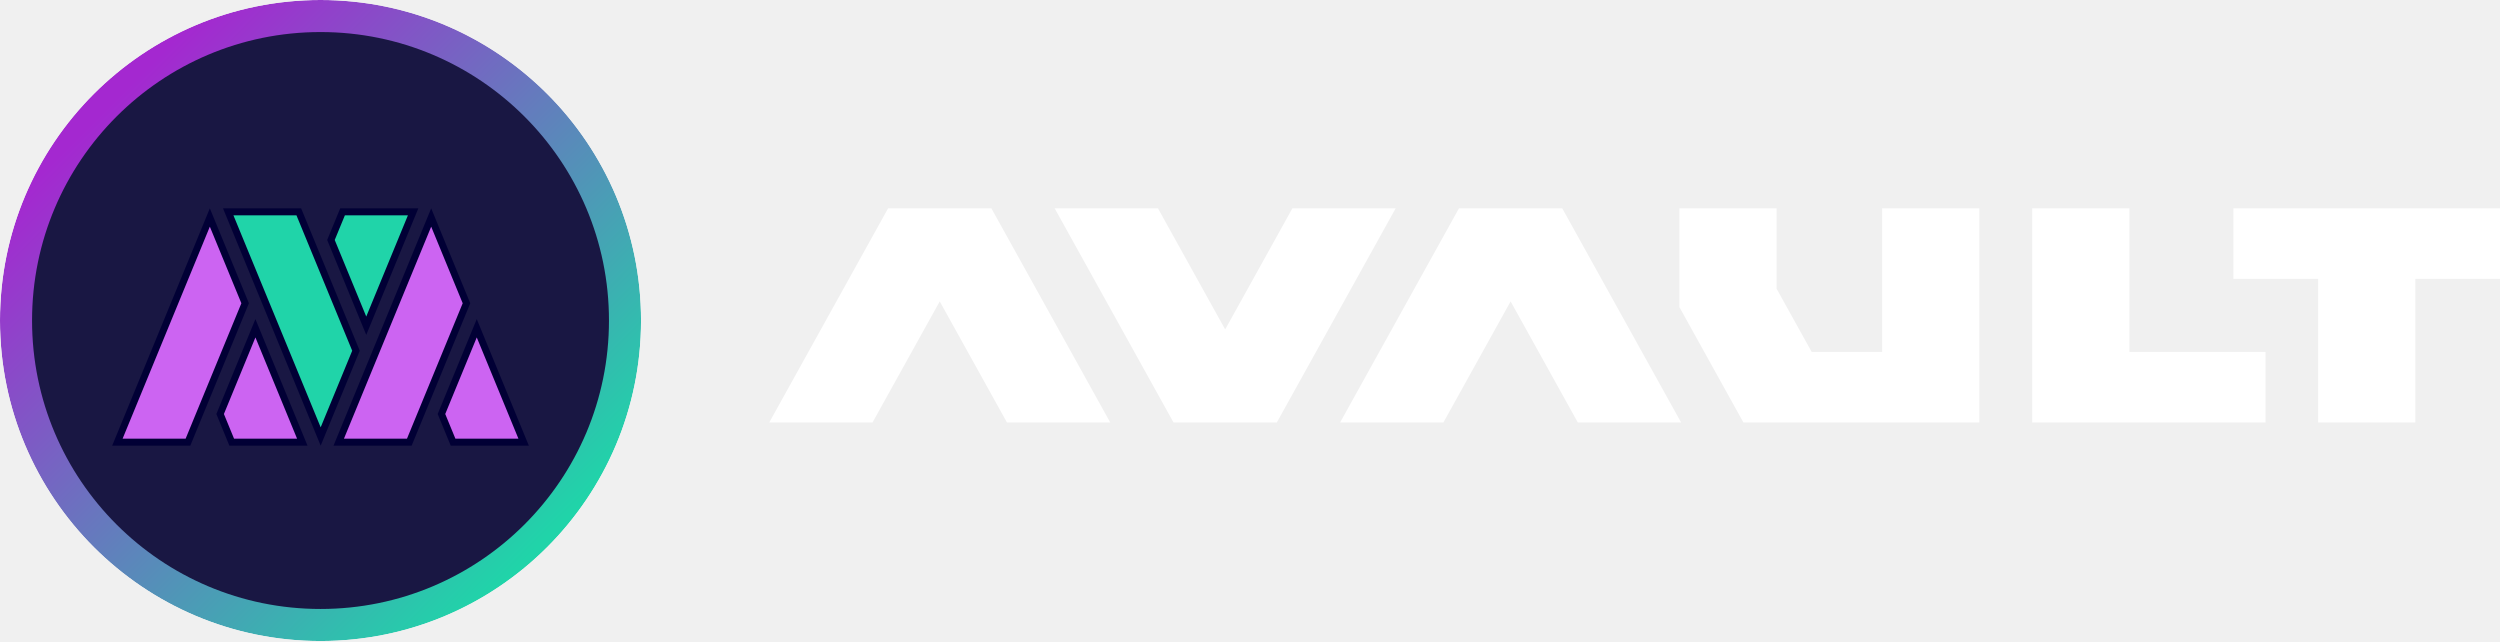
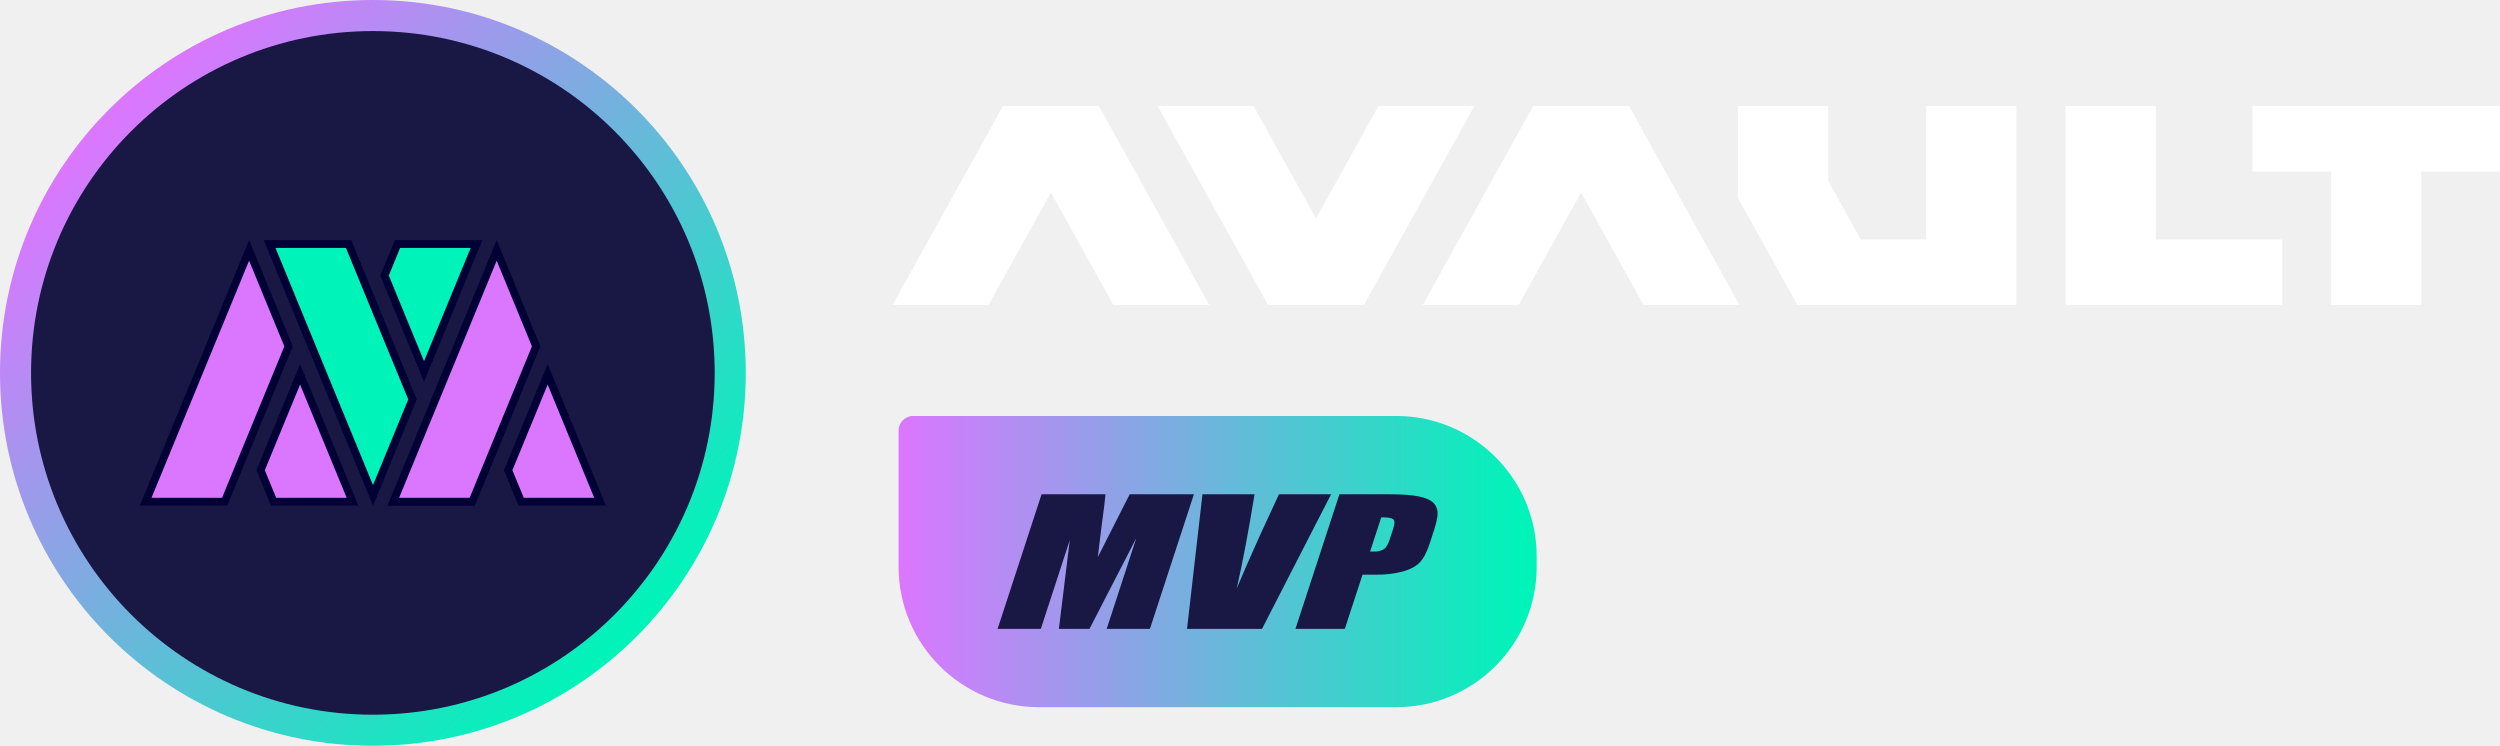
- <svg xmlns="http://www.w3.org/2000/svg" xmlns:xlink="http://www.w3.org/1999/xlink" viewBox="0 0 156 40" class="design-iconfont">
+ <svg xmlns="http://www.w3.org/2000/svg" xmlns:xlink="http://www.w3.org/1999/xlink" viewBox="0 0 1388.31 414.14">
  <defs>
-     <linearGradient x1="14.931%" y1="18.747%" x2="82.789%" y2="86.239%" id="fa3r8v87i__ngkocdx2cb">
-       <stop stop-color="#A428D0" offset="0%" />
-       <stop stop-color="#20D4A9" offset="100%" />
+     <style>.cls-1{fill:url(#未命名的渐变_10);}.cls-2{fill:#191743;}.cls-3{fill:#db76ff;}.cls-4{fill:#010035;}.cls-5{fill:#00f4b9;}.cls-6{fill:#fff;}.cls-7{fill:url(#未命名的渐变_10-2);}</style>
+     <linearGradient id="未命名的渐变_10" x1="63.63" y1="63.63" x2="356.47" y2="356.47" gradientUnits="userSpaceOnUse">
+       <stop offset="0" stop-color="#db76ff" />
+       <stop offset="0.98" stop-color="#00f4b9" />
    </linearGradient>
-     <path d="M20,0 C8.954,0 0,8.954 0,20 L0,20 C0,31.046 8.954,40 20,40 L20,40 C31.046,40 40,31.046 40,20 L40,20 C40,8.954 31.046,0 20,0 Z" id="fa3r8v87i__suaibrv3ya" />
+     <linearGradient id="未命名的渐变_10-2" x1="498.99" y1="311.85" x2="853.38" y2="311.85" xlink:href="#未命名的渐变_10" />
  </defs>
-   <g fill="none" fill-rule="evenodd">
-     <g>
-       <mask id="fa3r8v87i__cph0qmn8lc" fill="#fff">
-         <use xlink:href="#fa3r8v87i__suaibrv3ya" />
-       </mask>
-       <path d="M20,0 C8.954,0 0,8.954 0,20 L0,20 C0,31.046 8.954,40 20,40 L20,40 C31.046,40 40,31.046 40,20 L40,20 C40,8.954 31.046,0 20,0 Z" fill="url(#fa3r8v87i__ngkocdx2cb)" mask="url(#fa3r8v87i__cph0qmn8lc)" />
-       <path d="M38,20 C38,29.941 29.941,38 20,38 C10.059,38 2,29.941 2,20 C2,10.059 10.059,2 20,2 C29.941,2 38,10.059 38,20" fill="#191743" mask="url(#fa3r8v87i__cph0qmn8lc)" />
-       <g mask="url(#fa3r8v87i__cph0qmn8lc)">
-         <path fill="#CC64F2" d="M0.325 14.592L6.094 0.572 8.297 5.924 4.73 14.592z" transform="translate(7 13)" />
-         <path d="M6.094,0 L3.657,5.924 L0,14.809 L4.875,14.809 L6.094,11.847 L8.532,5.924 L6.094,0 Z M6.094,1.144 L8.061,5.924 L5.691,11.681 L4.583,14.374 L0.65,14.374 L4.059,6.089 L6.094,1.144 Z" fill="#010035" transform="translate(7 13)" />
-         <path fill="#CC64F2" d="M7.459 14.592L6.736 12.834 8.938 7.483 11.864 14.592z" transform="translate(7 13)" />
-         <path d="M8.938,6.911 L6.907,11.847 L6.501,12.834 L7.313,14.809 L12.189,14.809 L8.938,6.911 Z M8.938,8.055 L11.538,14.374 L7.605,14.374 L6.972,12.834 L7.31,12.013 L8.938,8.055 Z" fill="#010035" transform="translate(7 13)" />
-         <path fill="#CC64F2" d="M14.136 14.592L19.905 0.572 22.108 5.924 18.541 14.592z" transform="translate(7 13)" />
-         <path d="M19.906,0 L17.468,5.924 L13.811,14.809 L18.687,14.809 L19.906,11.847 L22.343,5.924 L19.906,0 Z M19.906,1.144 L21.872,5.924 L19.503,11.681 L18.395,14.374 L14.462,14.374 L17.871,6.089 L19.906,1.144 Z" fill="#010035" transform="translate(7 13)" />
-         <path fill="#CC64F2" d="M21.271 14.592L20.547 12.834 22.75 7.483 25.675 14.592z" transform="translate(7 13)" />
-         <path d="M22.75,6.911 L20.718,11.847 L20.312,12.834 L21.125,14.809 L26,14.809 L22.75,6.911 Z M22.75,8.055 L25.35,14.374 L21.417,14.374 L20.783,12.834 L21.121,12.013 L22.75,8.055 Z" fill="#010035" transform="translate(7 13)" />
-         <path fill="#20D4A9" d="M7.241 0.218L11.645 0.218 15.212 8.886 13.01 14.238z" transform="translate(7 13)" />
-         <path d="M11.791,0 L6.915,0 L10.572,8.886 L13.01,14.809 L15.448,8.886 L13.01,2.962 L11.791,0 Z M11.499,0.436 L12.607,3.128 L14.977,8.886 L13.01,13.665 L10.975,8.72 L7.566,0.436 L11.499,0.436 Z" fill="#010035" transform="translate(7 13)" />
-         <path fill="#20D4A9" d="M13.652 1.975L14.375 0.218 18.78 0.218 15.854 7.327z" transform="translate(7 13)" />
-         <path d="M19.104,0 L14.229,0 L13.416,1.975 L13.822,2.962 L15.854,7.898 L19.104,0 Z M18.454,0.436 L15.854,6.754 L14.225,2.797 L13.887,1.975 L14.521,0.436 L18.454,0.436 Z" fill="#010035" transform="translate(7 13)" />
-       </g>
-     </g>
-     <g fill="#FFF">
-       <path d="M6.445 13.363L10.64 5.807 14.834 13.363 21.279 13.363 13.862 0 7.417 0 0 13.363z" transform="translate(48 13)" />
-       <path d="M32.645 0L28.451 7.556 24.257 0 17.811 0 25.228 13.363 31.673 13.363 39.09 0z" transform="translate(48 13)" />
-       <path d="M75.509 0L69.444 0 69.444 8.961 65.05 8.961 62.859 5.014 62.859 0 56.794 0 56.794 6.162 60.79 13.363 61.047 13.363 67.493 13.363 75.509 13.363z" transform="translate(48 13)" />
-       <path d="M42.068 13.363L46.262 5.807 50.456 13.363 56.902 13.363 49.484 0 43.039 0 35.622 13.363z" transform="translate(48 13)" />
-       <path d="M93.37 8.961L84.876 8.961 84.876 0 78.811 0 78.811 13.363 93.37 13.363z" transform="translate(48 13)" />
-       <path d="M108 0L102.715 0 96.65 0 91.365 0 91.365 4.402 96.65 4.402 96.65 13.363 102.715 13.363 102.715 4.402 108 4.402z" transform="translate(48 13)" />
+   <g id="图层_2" data-name="图层 2">
+     <g id="图层_1-2" data-name="图层 1">
+       <circle class="cls-1" cx="207.07" cy="207.07" r="207.07" />
+       <circle class="cls-2" cx="207.07" cy="207.07" r="189.82" />
+       <polygon class="cls-3" points="80.89 278.62 138.32 139.05 160.25 192.33 124.74 278.62 80.89 278.62" />
+       <path class="cls-4" d="M138.32,144.75l19.58,47.58-23.59,57.32-11,26.8H84.13L118.07,194l20.25-49.23m0-11.39-24.26,59L77.65,280.79h48.54l12.13-29.49,24.27-59-24.27-59Z" />
+       <polygon class="cls-3" points="151.91 278.62 144.71 261.13 166.64 207.85 195.76 278.62 151.91 278.62" />
+       <path class="cls-4" d="M166.64,213.55l25.88,62.9H153.37l-6.31-15.32,3.36-8.18,16.22-39.4m0-11.39L146.41,251.3l-4,9.83,8.09,19.66H199l-32.36-78.63Z" />
+       <polygon class="cls-3" points="218.38 278.62 275.82 139.05 297.74 192.33 262.23 278.62 218.38 278.62" />
+       <path class="cls-4" d="M275.82,144.75l19.58,47.58-23.59,57.32-11,26.8H221.62L255.56,194l20.26-49.23m0-11.39-24.27,59-36.4,88.46h48.53l12.14-29.49,24.27-59-24.27-59Z" />
+       <polygon class="cls-3" points="289.41 278.62 282.21 261.13 304.13 207.85 333.25 278.62 289.41 278.62" />
+       <path class="cls-4" d="M304.13,213.55,330,276.45H290.86l-6.31-15.32,3.37-8.18,16.21-39.4m0-11.39L283.91,251.3l-4.05,9.83,8.1,19.66h48.53l-32.36-78.63Z" />
+       <polygon class="cls-5" points="149.74 135.52 193.58 135.52 229.09 221.82 207.17 275.09 149.74 135.52" />
+       <path class="cls-4" d="M192.13,137.69l11,26.81,23.59,57.32-19.58,47.57-20.26-49.22L153,137.69h39.16m2.91-4.33H146.5l36.4,88.46,24.27,59,24.27-59-24.27-59L195,133.36Z" />
+       <polygon class="cls-5" points="213.56 153.02 220.76 135.52 264.61 135.52 235.48 206.29 213.56 153.02" />
+       <path class="cls-4" d="M261.37,137.69l-25.89,62.9L219.27,161.2,215.91,153l6.3-15.33h39.16m6.47-4.33H219.31L211.22,153l4,9.83L235.48,212l32.36-78.63Z" />
+       <polygon class="cls-6" points="548.94 169.36 583.61 106.91 618.27 169.36 671.55 169.36 610.25 58.91 556.97 58.91 495.67 169.36 548.94 169.36" />
+       <polygon class="cls-6" points="765.49 58.91 730.82 121.37 696.16 58.91 642.88 58.91 704.18 169.36 757.46 169.36 818.76 58.91 765.49 58.91" />
+       <polygon class="cls-6" points="1119.77 58.91 1069.64 58.91 1069.64 132.98 1033.32 132.98 1015.21 100.35 1015.21 58.91 965.08 58.91 965.08 109.84 998.12 169.36 1000.24 169.36 1000.24 169.36 1053.51 169.36 1053.51 169.36 1119.77 169.36 1119.77 58.91" />
+       <polygon class="cls-6" points="843.37 169.36 878.03 106.91 912.7 169.36 965.97 169.36 904.67 58.91 851.4 58.91 790.09 169.36 843.37 169.36" />
+       <polygon class="cls-6" points="1267.39 132.98 1197.18 132.98 1197.18 58.91 1147.06 58.91 1147.06 169.36 1267.39 169.36 1267.39 132.98" />
+       <polygon class="cls-6" points="1388.31 58.91 1344.63 58.91 1294.5 58.91 1250.82 58.91 1250.82 95.3 1294.5 95.3 1294.5 169.36 1344.63 169.36 1344.63 95.3 1388.31 95.3 1388.31 58.91" />
+       <path class="cls-7" d="M507.15,231h268.2a78,78,0,0,1,78,78v5.71a78,78,0,0,1-78,78H577a78,78,0,0,1-78-78V239.13a8.16,8.16,0,0,1,8.16-8.16Z" />
+       <path class="cls-2" d="M663,274.49l-24.42,74.72h-24l16.45-50.44-26,50.44h-17l6.05-49.29L578,349.21H554l24.41-74.72H613.9q-.63,6.75-1.94,15.89l-2.32,19,17.7-34.89Z" />
+       <path class="cls-2" d="M739.19,274.49l-38.36,74.72H659.19l8.57-74.72h28.91q-5,30.88-9.87,52.25,9.18-21.6,17-38.35l6.44-13.9Z" />
+       <path class="cls-2" d="M743.81,274.49h27.61q11.21,0,16.82,1.25c3.74.83,6.37,2,7.87,3.6a7.82,7.82,0,0,1,2.24,5.7q0,3.34-2.31,10.36l-2.12,6.51q-2.34,7.15-5.5,10.43t-9.29,5A55.86,55.86,0,0,1,764,319.12h-7.35l-9.84,30.09H719.4Zm23.24,12.79-6.21,19c.77,0,1.44,0,2,0a9.93,9.93,0,0,0,5.67-1.32c1.27-.87,2.35-2.7,3.25-5.47l2-6.13c.84-2.56.81-4.22-.06-5S770.61,287.28,767.05,287.28Z" />
    </g>
  </g>
</svg>
